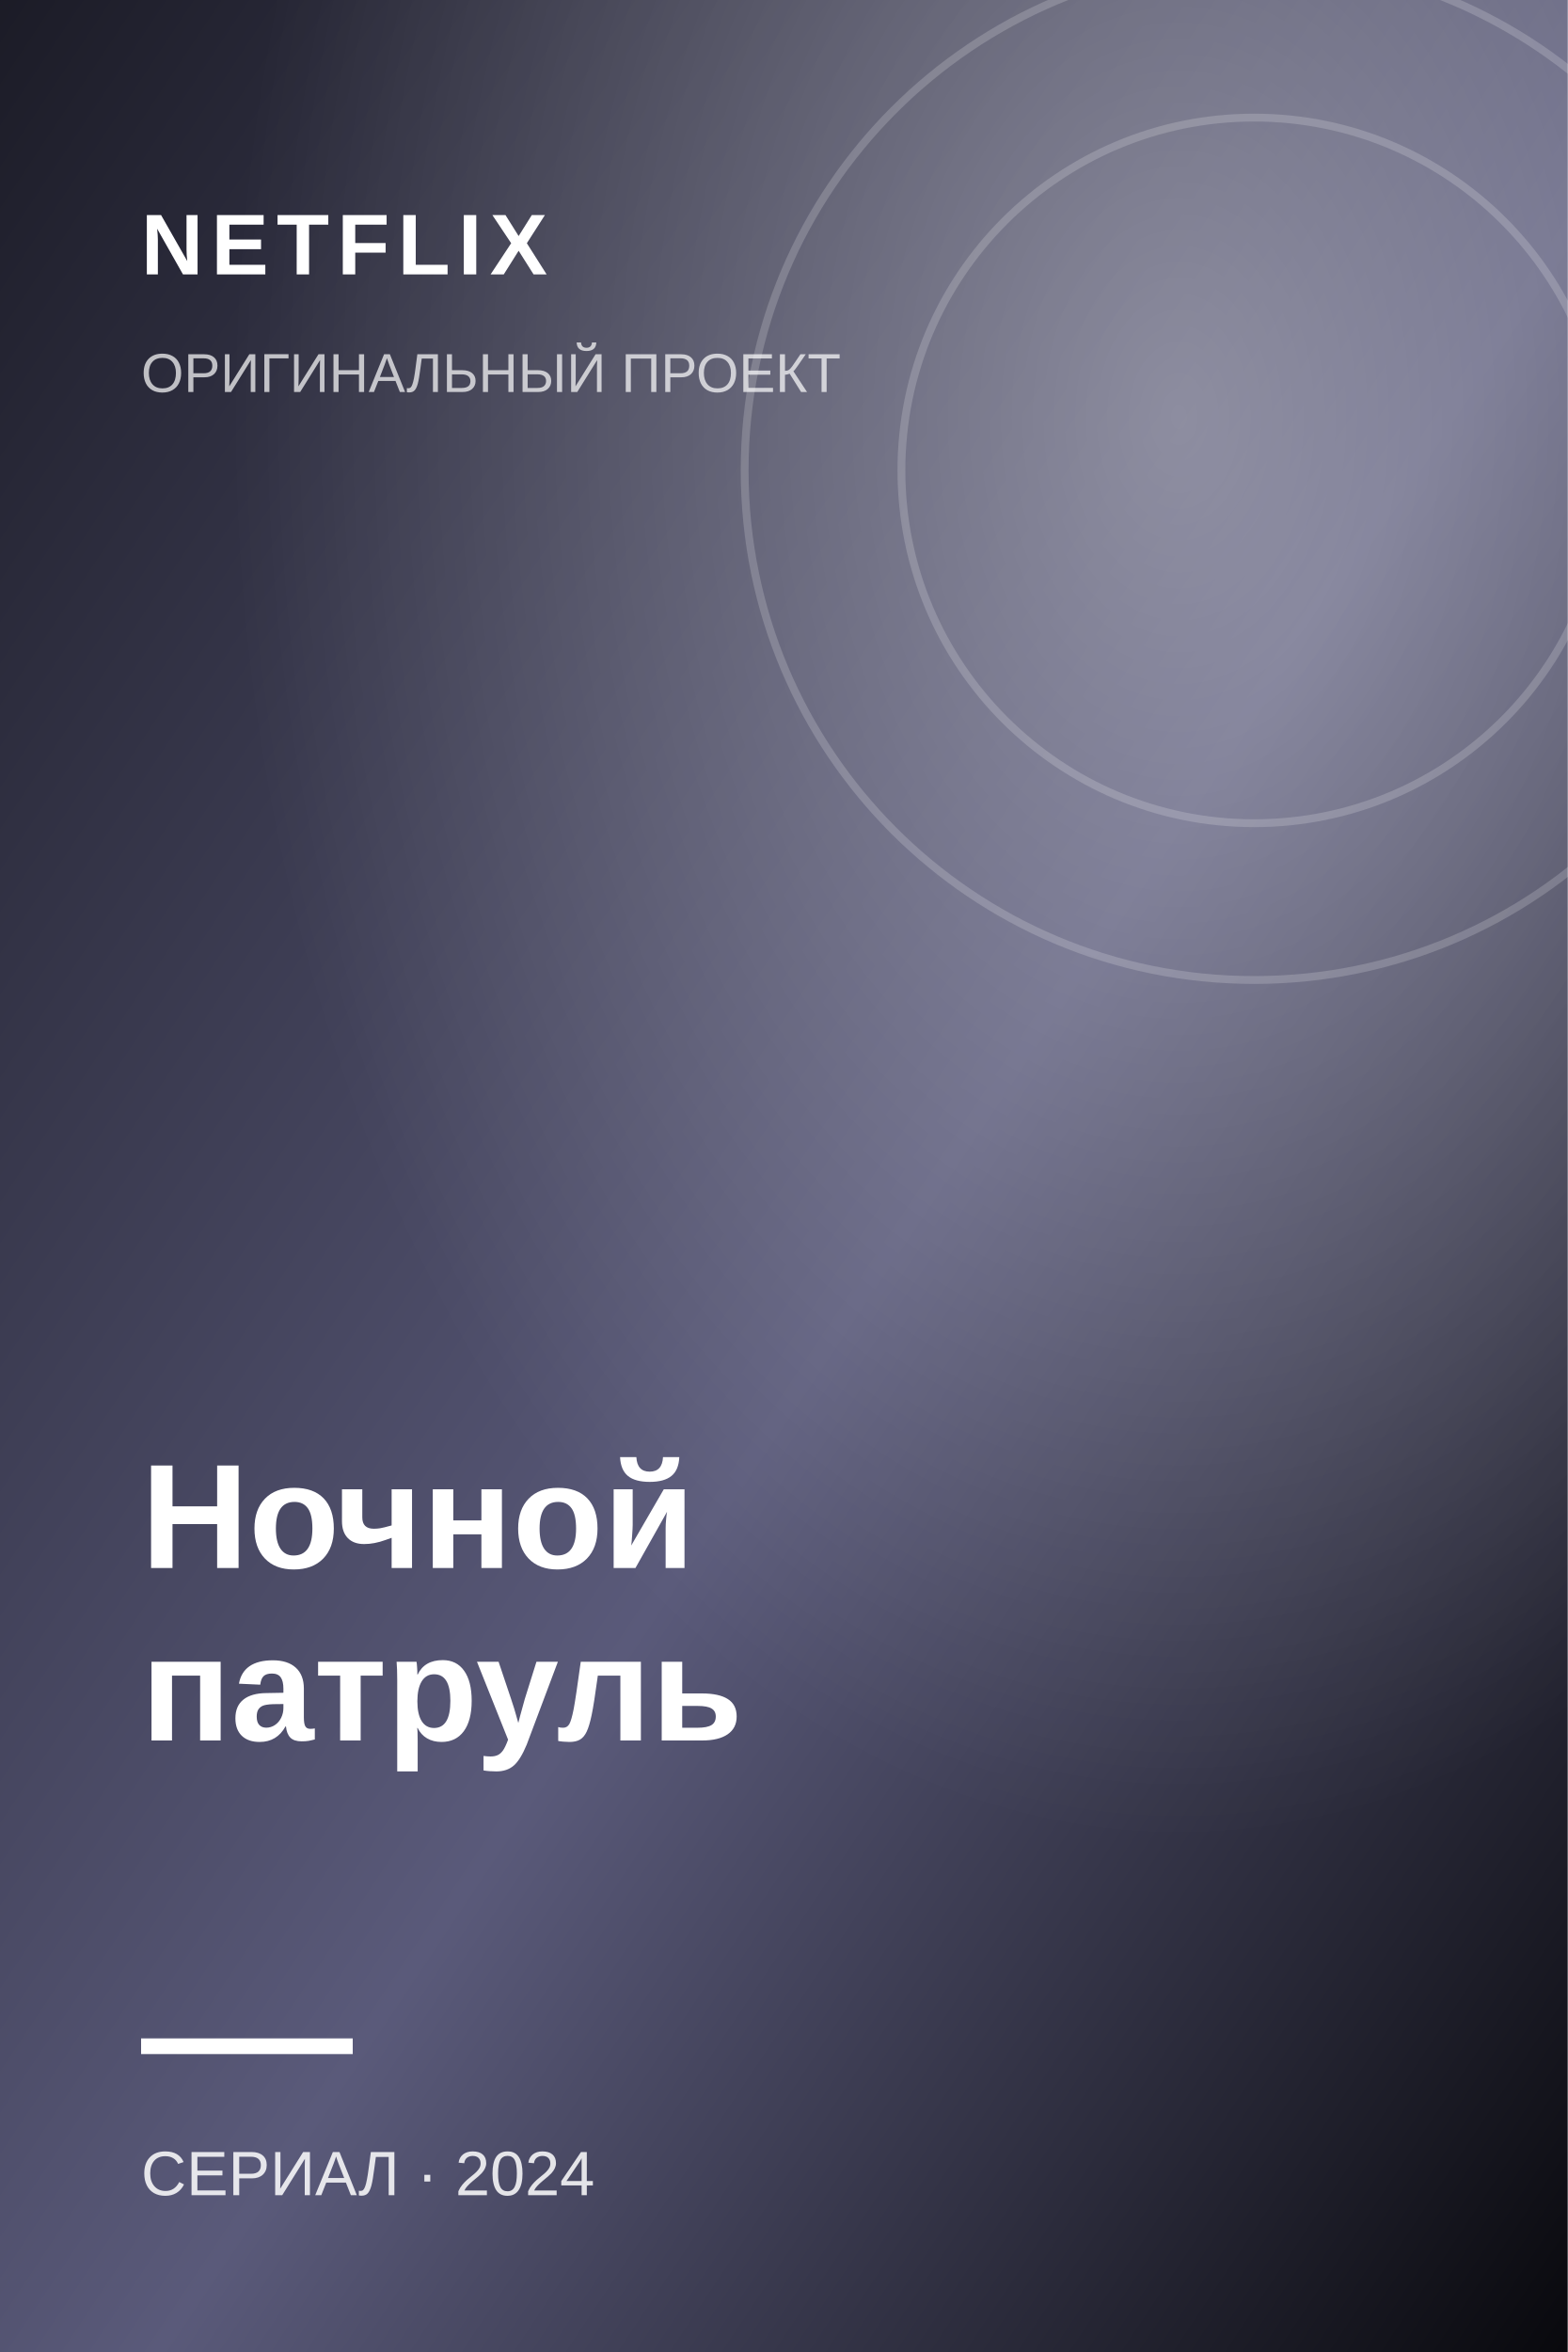
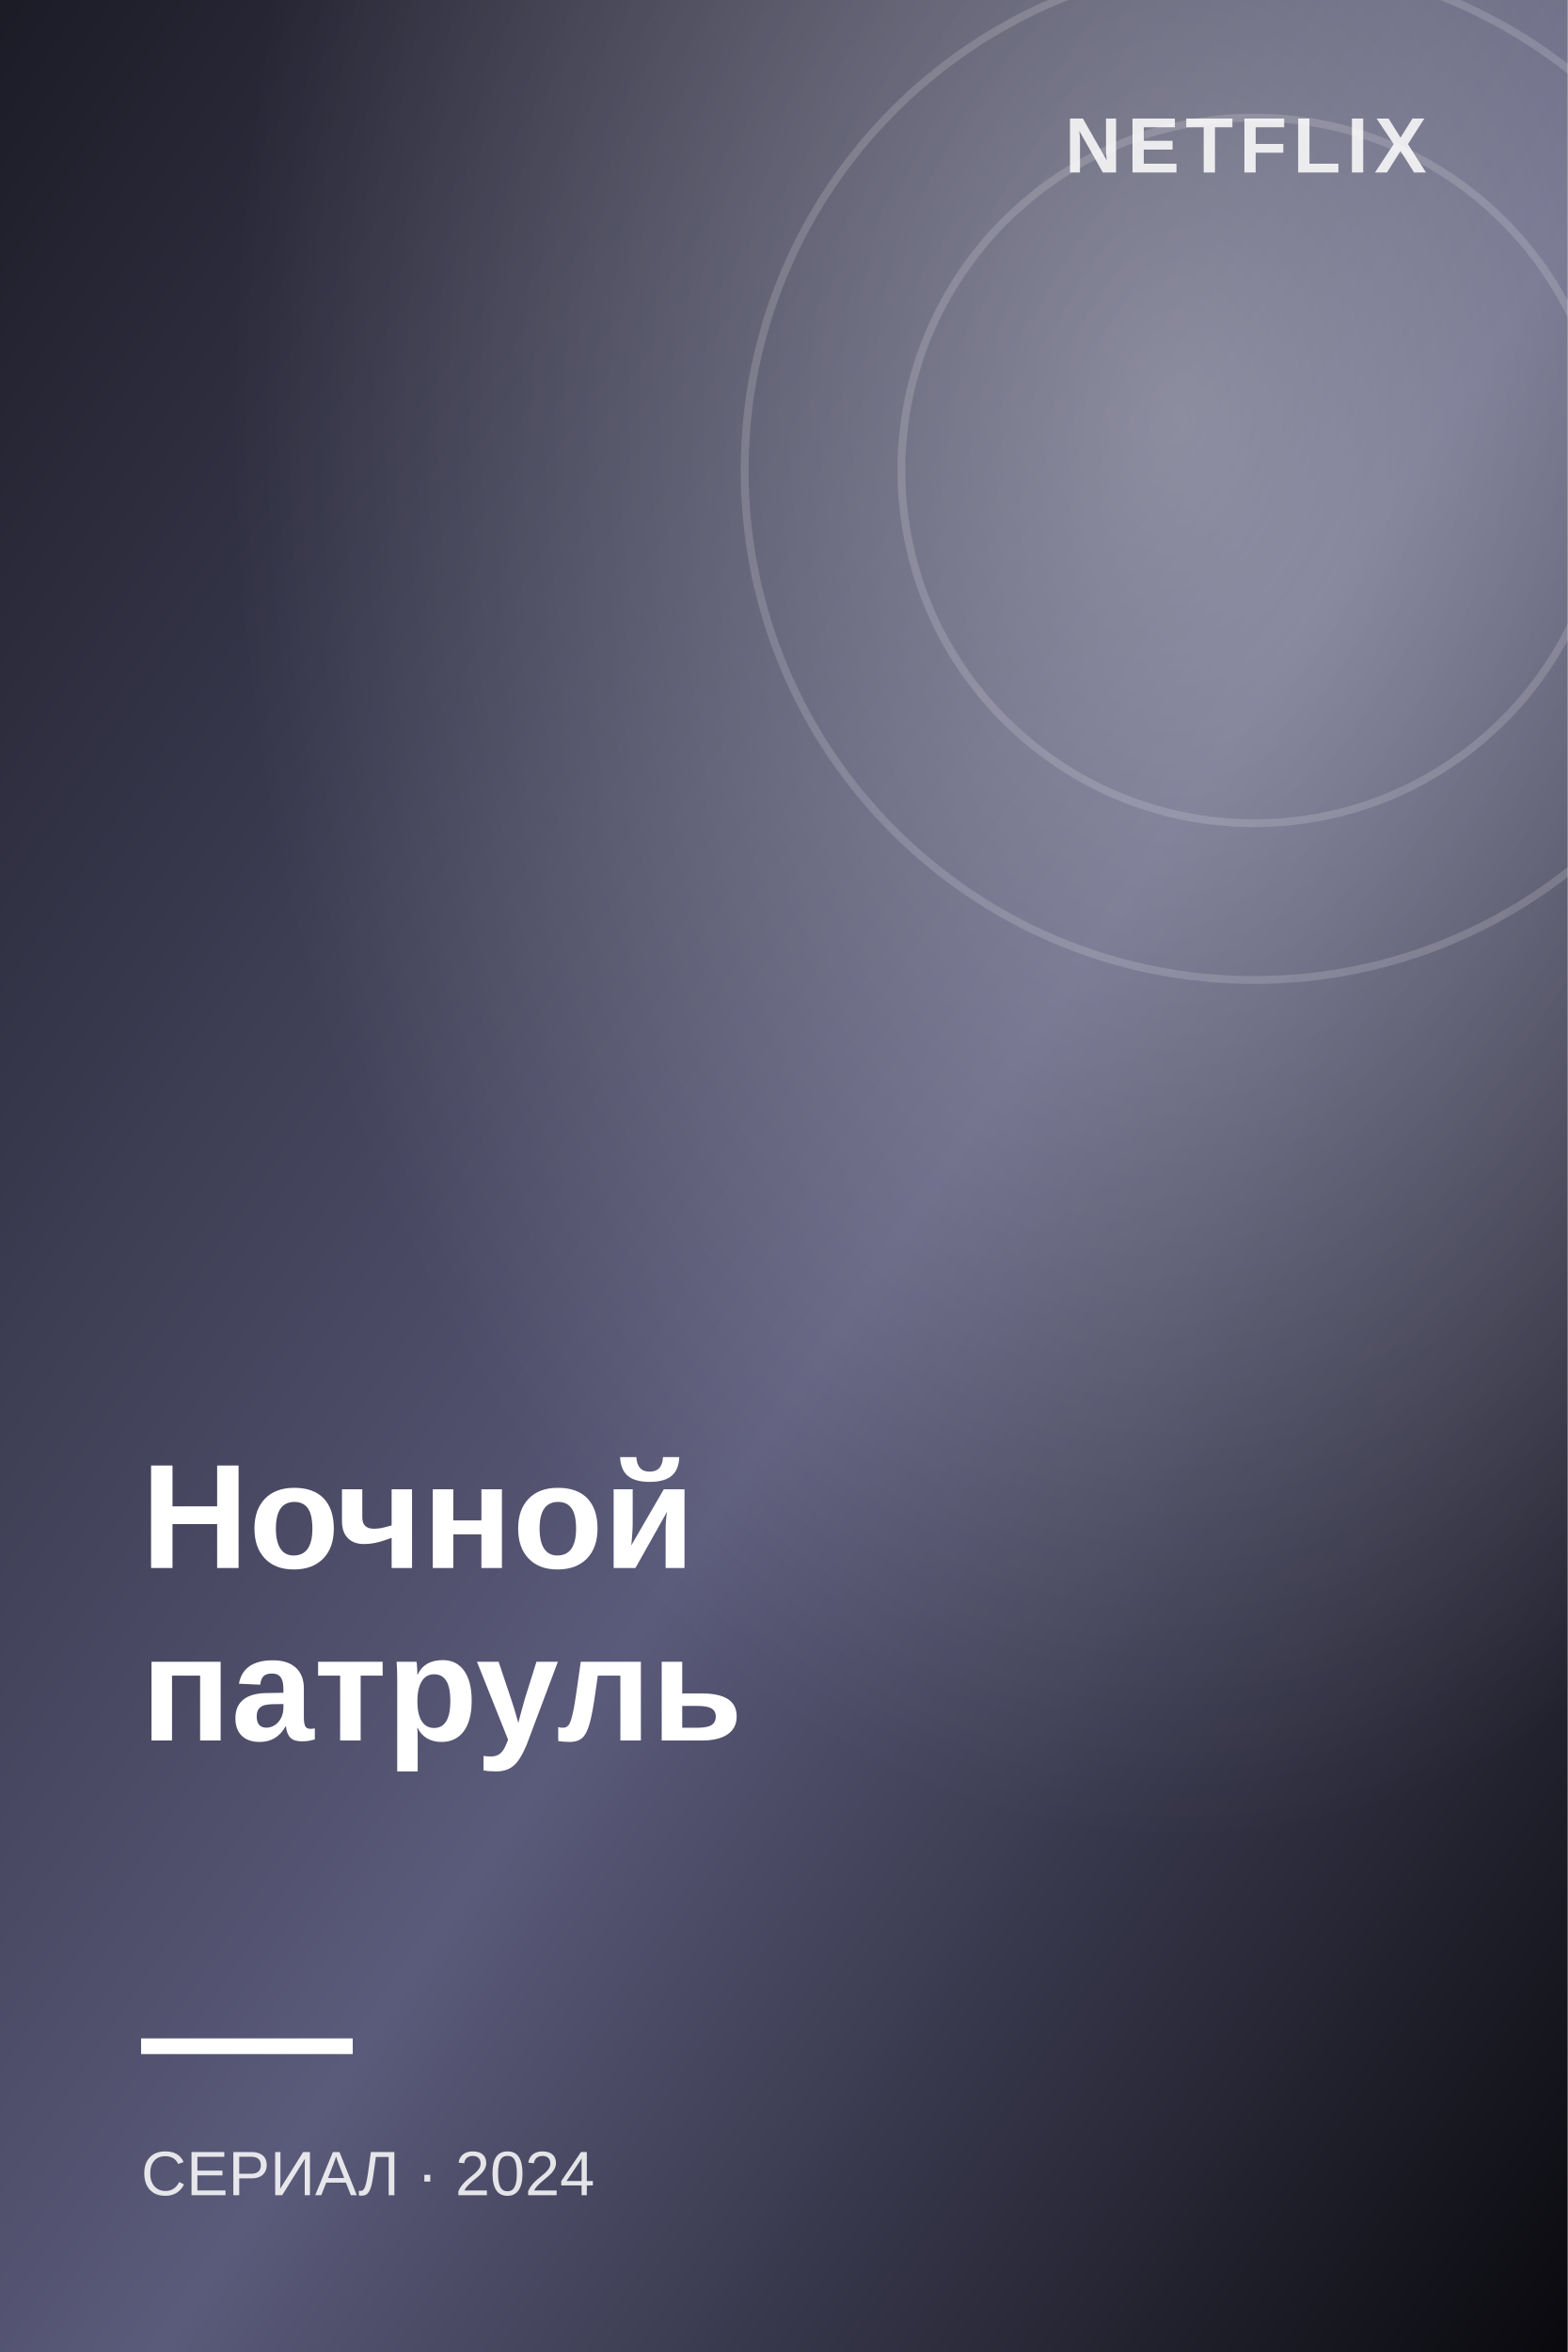
<svg xmlns="http://www.w3.org/2000/svg" width="400" height="600" viewBox="0 0 400 600">
  <defs>
    <linearGradient id="g" x1="0" y1="0" x2="1" y2="1">
      <stop offset="0" stop-color="#1b1b26" />
      <stop offset="0.55" stop-color="#5a5a7a" />
      <stop offset="1" stop-color="#08080c" />
    </linearGradient>
    <radialGradient id="gl" cx="0.75" cy="0.18" r="0.6">
      <stop offset="0" stop-color="#ffffff" stop-opacity="0.35" />
      <stop offset="1" stop-color="#ffffff" stop-opacity="0" />
    </radialGradient>
  </defs>
  <rect width="400" height="600" fill="url(#g)" />
  <rect width="400" height="600" fill="url(#gl)" />
-   <g opacity="0.18" fill="none" stroke="#ffffff" stroke-width="2">
+   <g opacity="0.16" fill="none" stroke="#ffffff" stroke-width="2">
    <circle cx="320" cy="120" r="90" />
    <circle cx="320" cy="120" r="130" />
  </g>
-   <text x="36" y="70" font-family="Montserrat, Arial, sans-serif" font-size="22" font-weight="900" fill="#ffffff" letter-spacing="2">NETFLIX</text>
-   <text x="36" y="100" font-family="Arial, sans-serif" font-size="14" fill="#ffffff" opacity="0.7">ОРИГИНАЛЬНЫЙ ПРОЕКТ</text>
+   <text x="364" y="44" text-anchor="end" font-family="Montserrat, Arial, sans-serif" font-size="20" font-weight="900" fill="#ffffff" opacity="0.85" letter-spacing="1.5">NETFLIX</text>
  <text x="36" y="400" font-family="Montserrat, Arial, sans-serif" font-size="38" font-weight="800" fill="#ffffff">Ночной</text>
  <text x="36" y="444" font-family="Montserrat, Arial, sans-serif" font-size="38" font-weight="800" fill="#ffffff">патруль</text>
+   <rect x="36" y="520" width="54" height="4" fill="#ffffff" />
  <text x="36" y="560" font-family="Arial, sans-serif" font-size="16" fill="#ffffff" opacity="0.85">СЕРИАЛ · 2024</text>
-   <rect x="36" y="520" width="54" height="4" fill="#ffffff" />
</svg>
